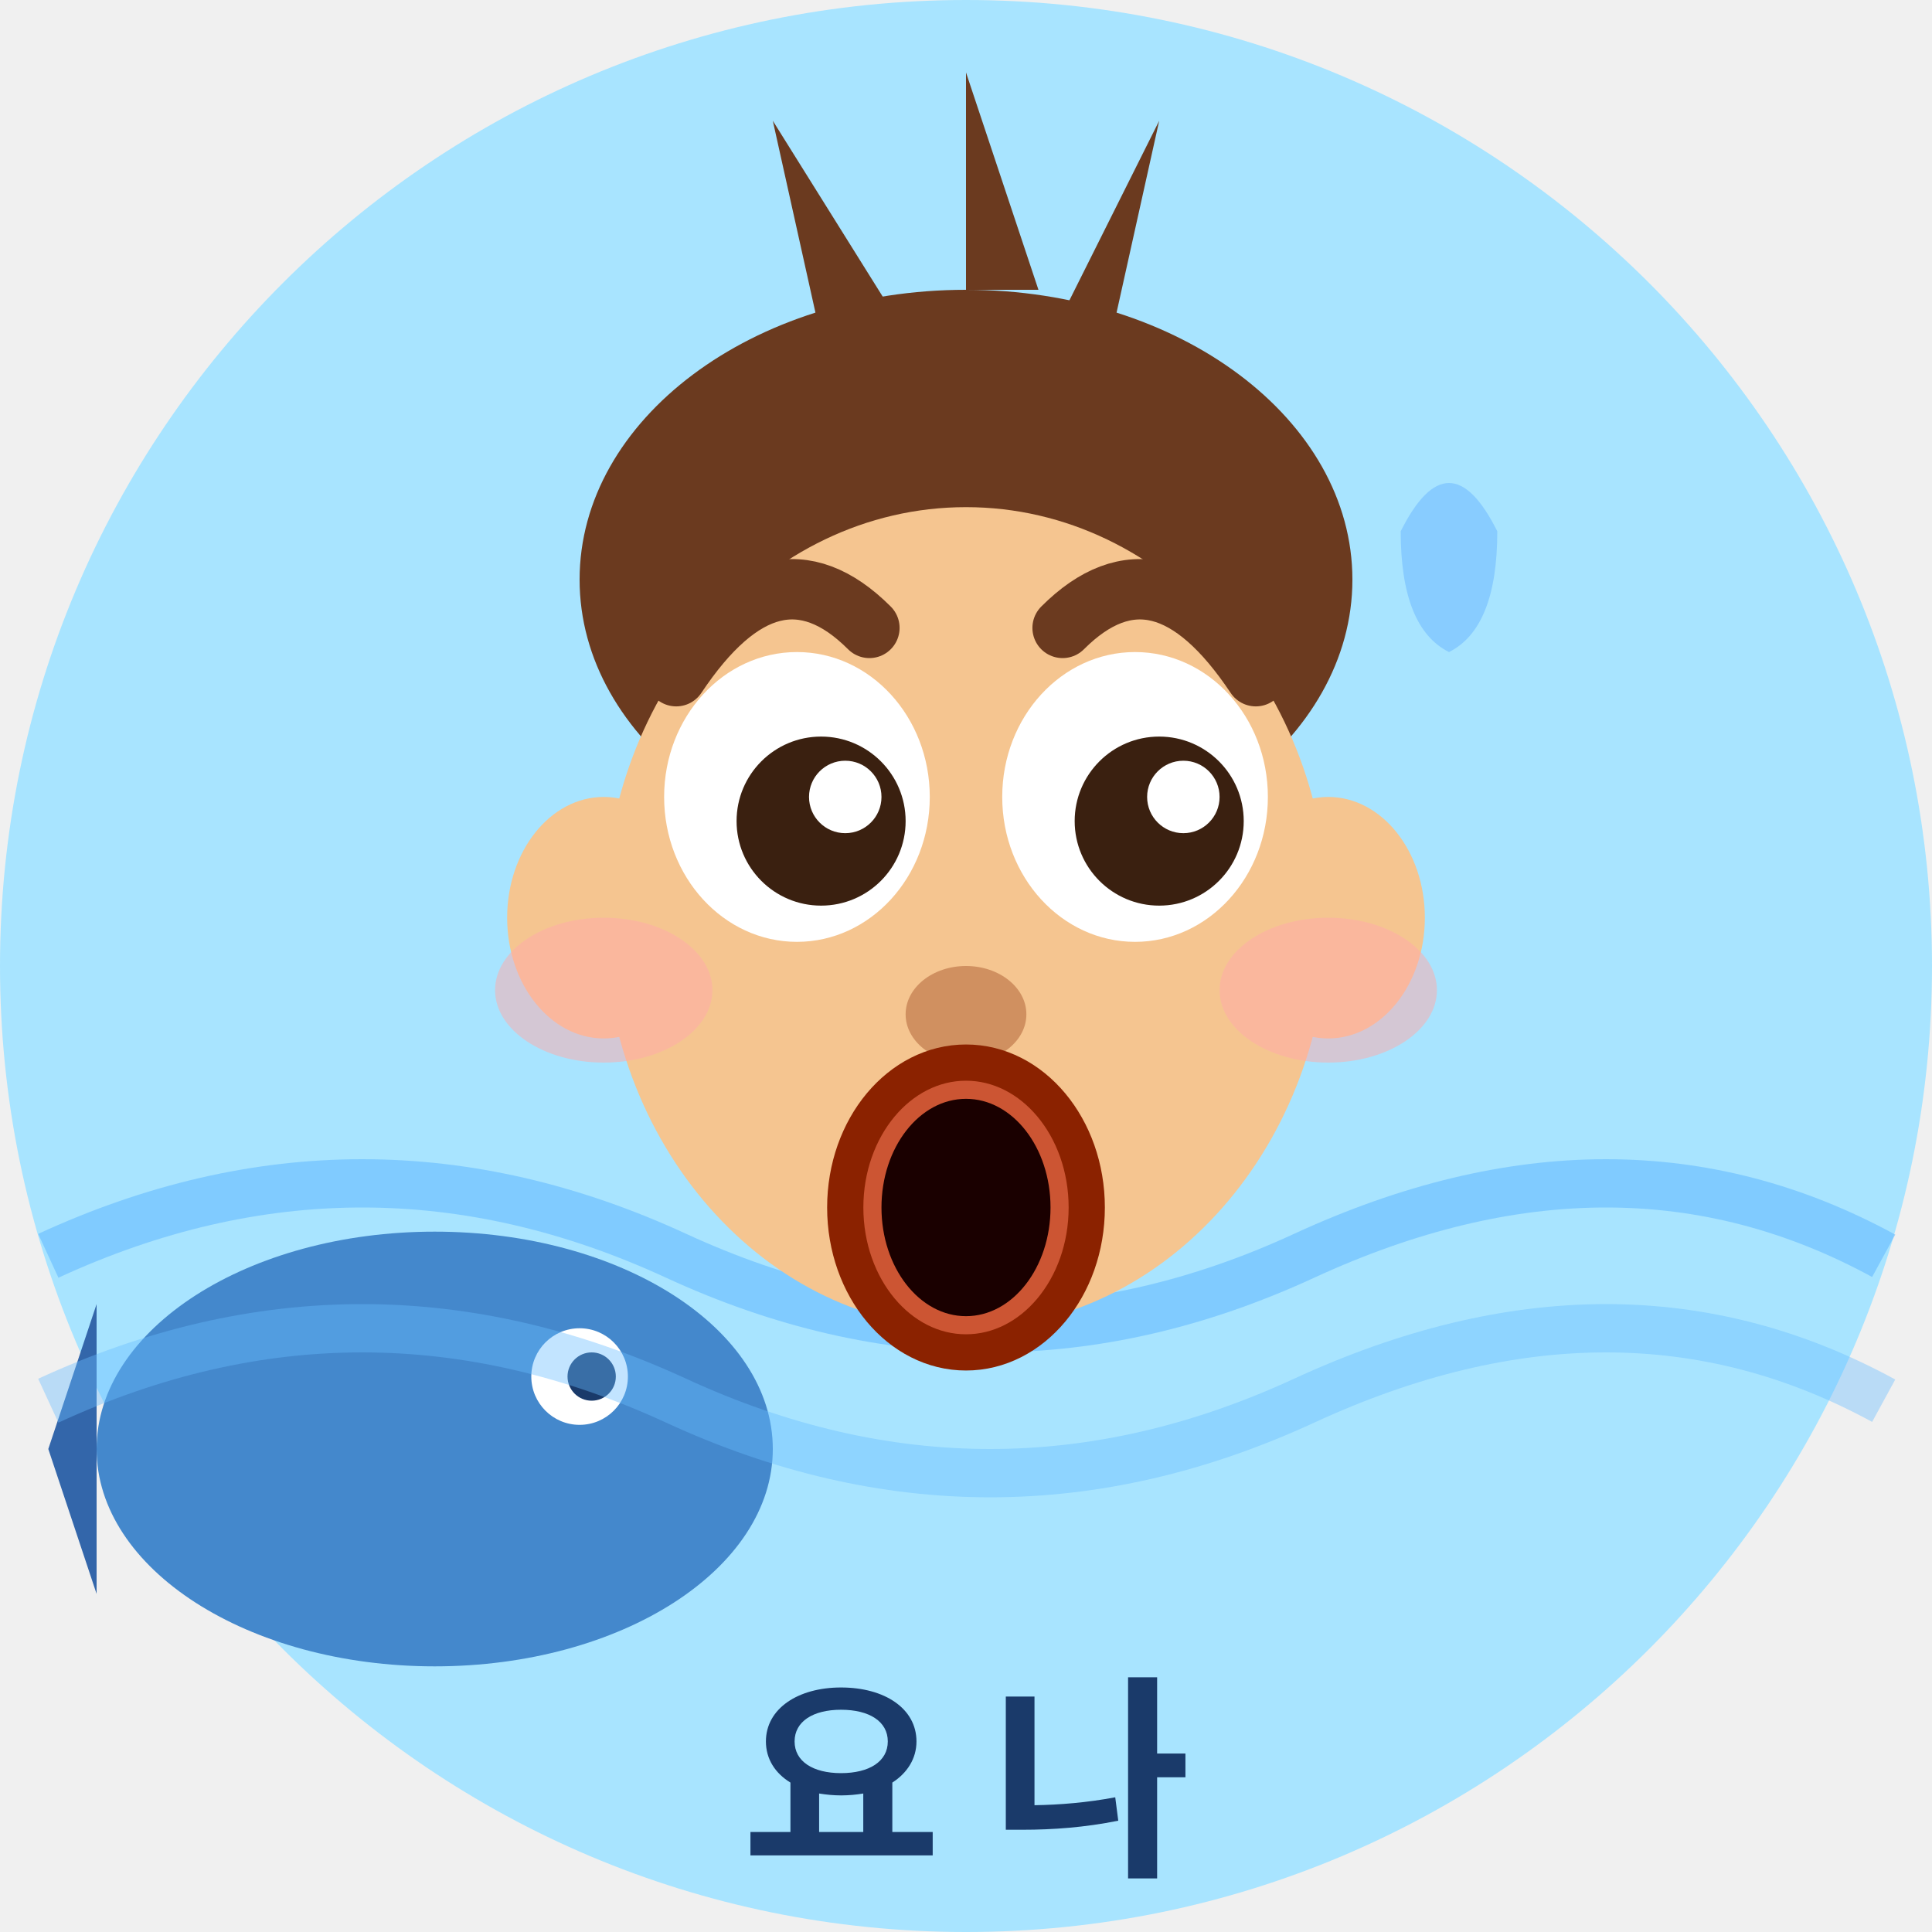
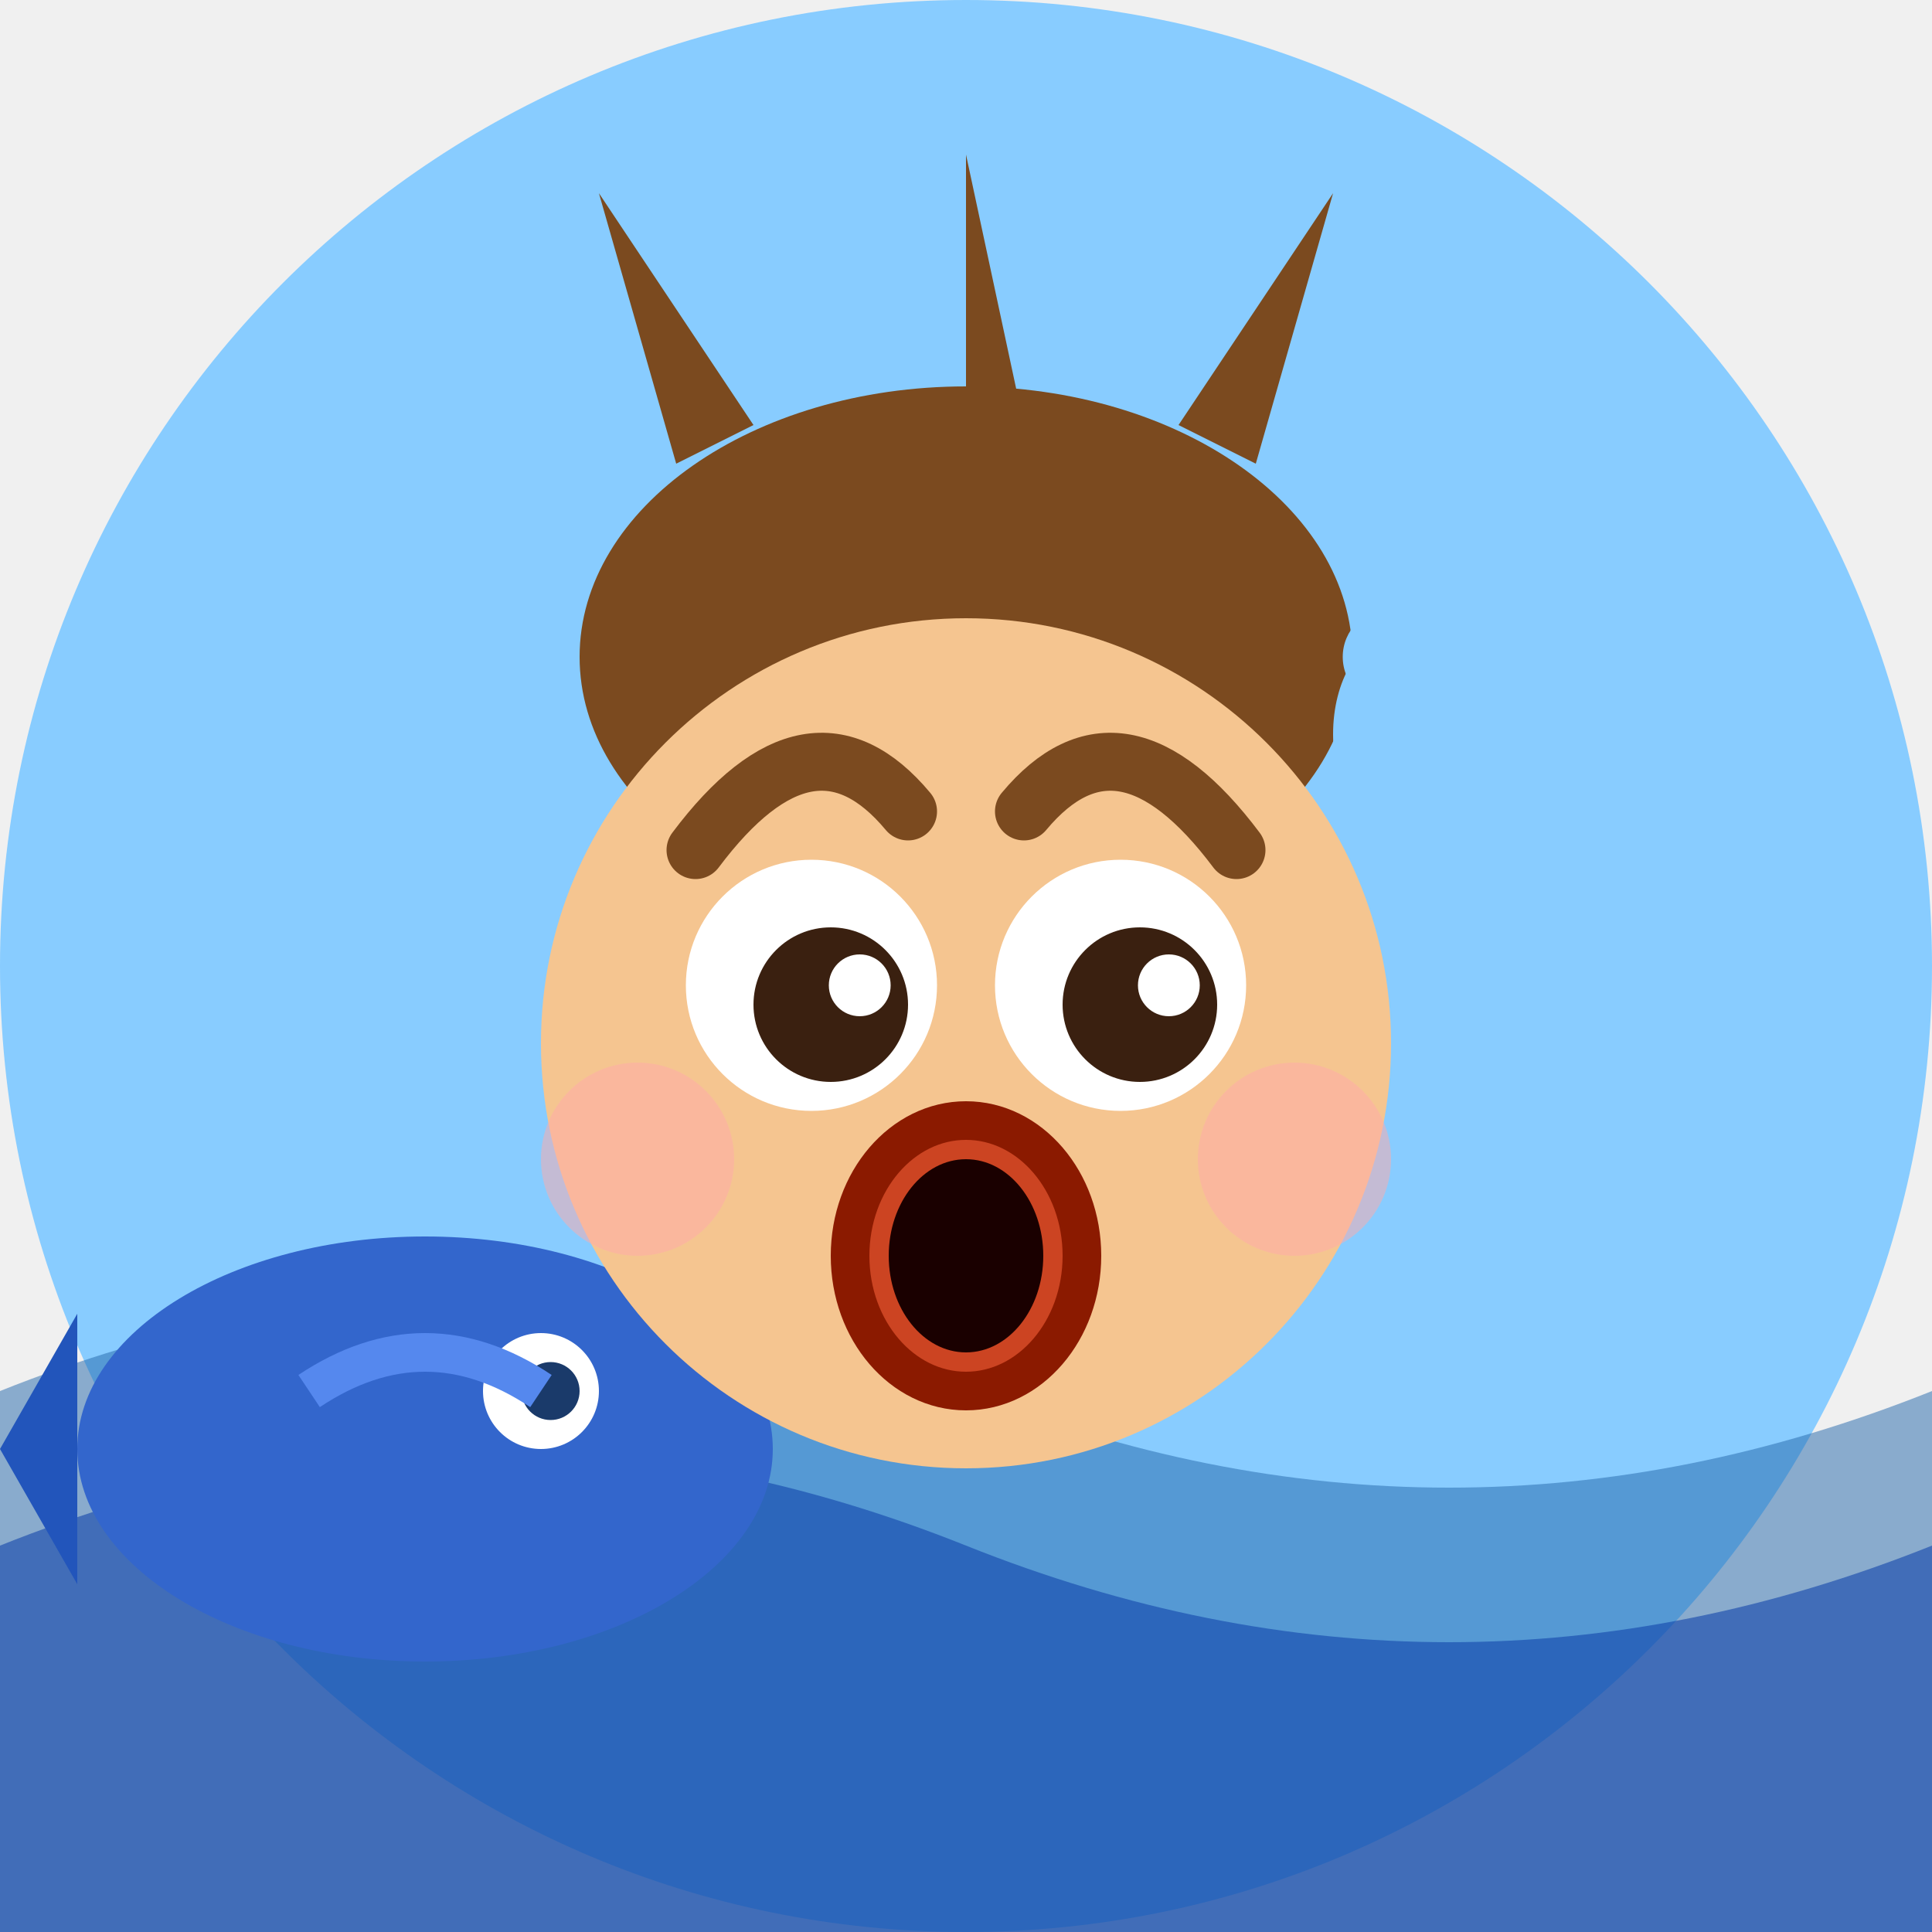
- <svg xmlns="http://www.w3.org/2000/svg" viewBox="0 0 80 80">
-   <circle cx="40" cy="40" r="40" fill="#A8E4FF" />
-   <ellipse cx="18" cy="60" rx="14" ry="9" fill="#4488CC" />
-   <polygon points="4,54 2,60 4,66" fill="#3366AA" />
-   <circle cx="24" cy="57" r="2" fill="white" />
-   <circle cx="24.5" cy="57" r="1" fill="#1a3a6a" />
-   <path d="M2 52 Q15 46 28 52 Q41 58 54 52 Q67 46 78 52" stroke="#66BBFF" stroke-width="2" fill="none" opacity="0.6" />
-   <path d="M2 58 Q15 52 28 58 Q41 64 54 58 Q67 52 78 58" stroke="#66BBFF" stroke-width="2" fill="none" opacity="0.4" />
-   <ellipse cx="40" cy="24" rx="16" ry="12" fill="#6B3A1F" />
-   <path d="M34 14 L32 5 L37 13" fill="#6B3A1F" />
-   <path d="M40 12 L40 3 L43 12" fill="#6B3A1F" />
-   <path d="M46 14 L48 5 L44 13" fill="#6B3A1F" />
-   <ellipse cx="40" cy="38" rx="15" ry="17" fill="#F5C590" />
-   <ellipse cx="25" cy="38" rx="4" ry="5" fill="#F5C590" />
-   <ellipse cx="55" cy="38" rx="4" ry="5" fill="#F5C590" />
-   <path d="M28 28 Q32 22 36 26" stroke="#6B3A1F" stroke-width="2.5" fill="none" stroke-linecap="round" />
-   <path d="M44 26 Q48 22 52 28" stroke="#6B3A1F" stroke-width="2.5" fill="none" stroke-linecap="round" />
-   <ellipse cx="33" cy="33" rx="5.5" ry="6" fill="white" />
-   <ellipse cx="47" cy="33" rx="5.5" ry="6" fill="white" />
-   <circle cx="34" cy="34" r="3.5" fill="#3a2010" />
-   <circle cx="48" cy="34" r="3.5" fill="#3a2010" />
-   <circle cx="35" cy="33" r="1.5" fill="white" />
-   <circle cx="49" cy="33" r="1.5" fill="white" />
-   <ellipse cx="25" cy="41" rx="4.5" ry="3" fill="#FFAAAA" opacity="0.5" />
-   <ellipse cx="55" cy="41" rx="4.5" ry="3" fill="#FFAAAA" opacity="0.5" />
-   <ellipse cx="40" cy="42" rx="2.5" ry="2" fill="#d09060" />
-   <ellipse cx="40" cy="50" rx="5" ry="6" fill="#CC5533" stroke="#8B2200" stroke-width="1.5" />
-   <ellipse cx="40" cy="50" rx="3.5" ry="4.5" fill="#1a0000" />
-   <path d="M58 22 Q60 18 62 22 Q62 26 60 27 Q58 26 58 22" fill="#88CCFF" />
-   <text x="40" y="77" text-anchor="middle" font-family="'Malgun Gothic',sans-serif" font-size="9" font-weight="bold" fill="#1a3a6a">요 나</text>
+ <svg xmlns="http://www.w3.org/2000/svg" viewBox="0 0 100 100">
+   <circle cx="50" cy="50" r="50" fill="#88CCFF" />
+   <path d="M0 72 Q25 62 50 72 Q75 82 100 72 L100 100 L0 100Z" fill="#2266AA" opacity="0.5" />
+   <path d="M0 80 Q25 70 50 80 Q75 90 100 80 L100 100 L0 100Z" fill="#1144AA" opacity="0.6" />
+   <ellipse cx="22" cy="75" rx="18" ry="11" fill="#3366CC" />
+   <polygon points="4,68 0,75 4,82" fill="#2255BB" />
+   <circle cx="28" cy="72" r="3" fill="white" />
+   <circle cx="28.5" cy="72" r="1.5" fill="#1a3a6a" />
+   <path d="M16 72 Q22 68 28 72" stroke="#5588EE" stroke-width="2" fill="none" />
+   <ellipse cx="50" cy="34" rx="20" ry="14" fill="#7B4A1F" />
+   <polygon points="35,24 31,10 39,22" fill="#7B4A1F" />
+   <polygon points="50,22 50,8 53,22" fill="#7B4A1F" />
+   <polygon points="65,24 69,10 61,22" fill="#7B4A1F" />
+   <circle cx="50" cy="54" r="22" fill="#F5C590" />
+   <path d="M36 44 Q42 36 47 42" stroke="#7B4A1F" stroke-width="3" fill="none" stroke-linecap="round" />
+   <path d="M53 42 Q58 36 64 44" stroke="#7B4A1F" stroke-width="3" fill="none" stroke-linecap="round" />
+   <circle cx="42" cy="51" r="6.5" fill="white" />
+   <circle cx="58" cy="51" r="6.5" fill="white" />
+   <circle cx="43" cy="52" r="4" fill="#3a2010" />
+   <circle cx="59" cy="52" r="4" fill="#3a2010" />
+   <circle cx="44.5" cy="51" r="1.6" fill="white" />
+   <circle cx="60.5" cy="51" r="1.6" fill="white" />
+   <circle cx="33" cy="60" r="5" fill="#FFAAAA" opacity="0.5" />
+   <circle cx="67" cy="60" r="5" fill="#FFAAAA" opacity="0.5" />
+   <ellipse cx="50" cy="65" rx="6" ry="7" fill="#CC4422" stroke="#8B1A00" stroke-width="2" />
+   <ellipse cx="50" cy="65" rx="4" ry="5" fill="#1a0000" />
+   <ellipse cx="72" cy="38" rx="3" ry="5" fill="#88CCFF" />
+   <circle cx="72" cy="34" r="2.5" fill="#88CCFF" />
</svg>
